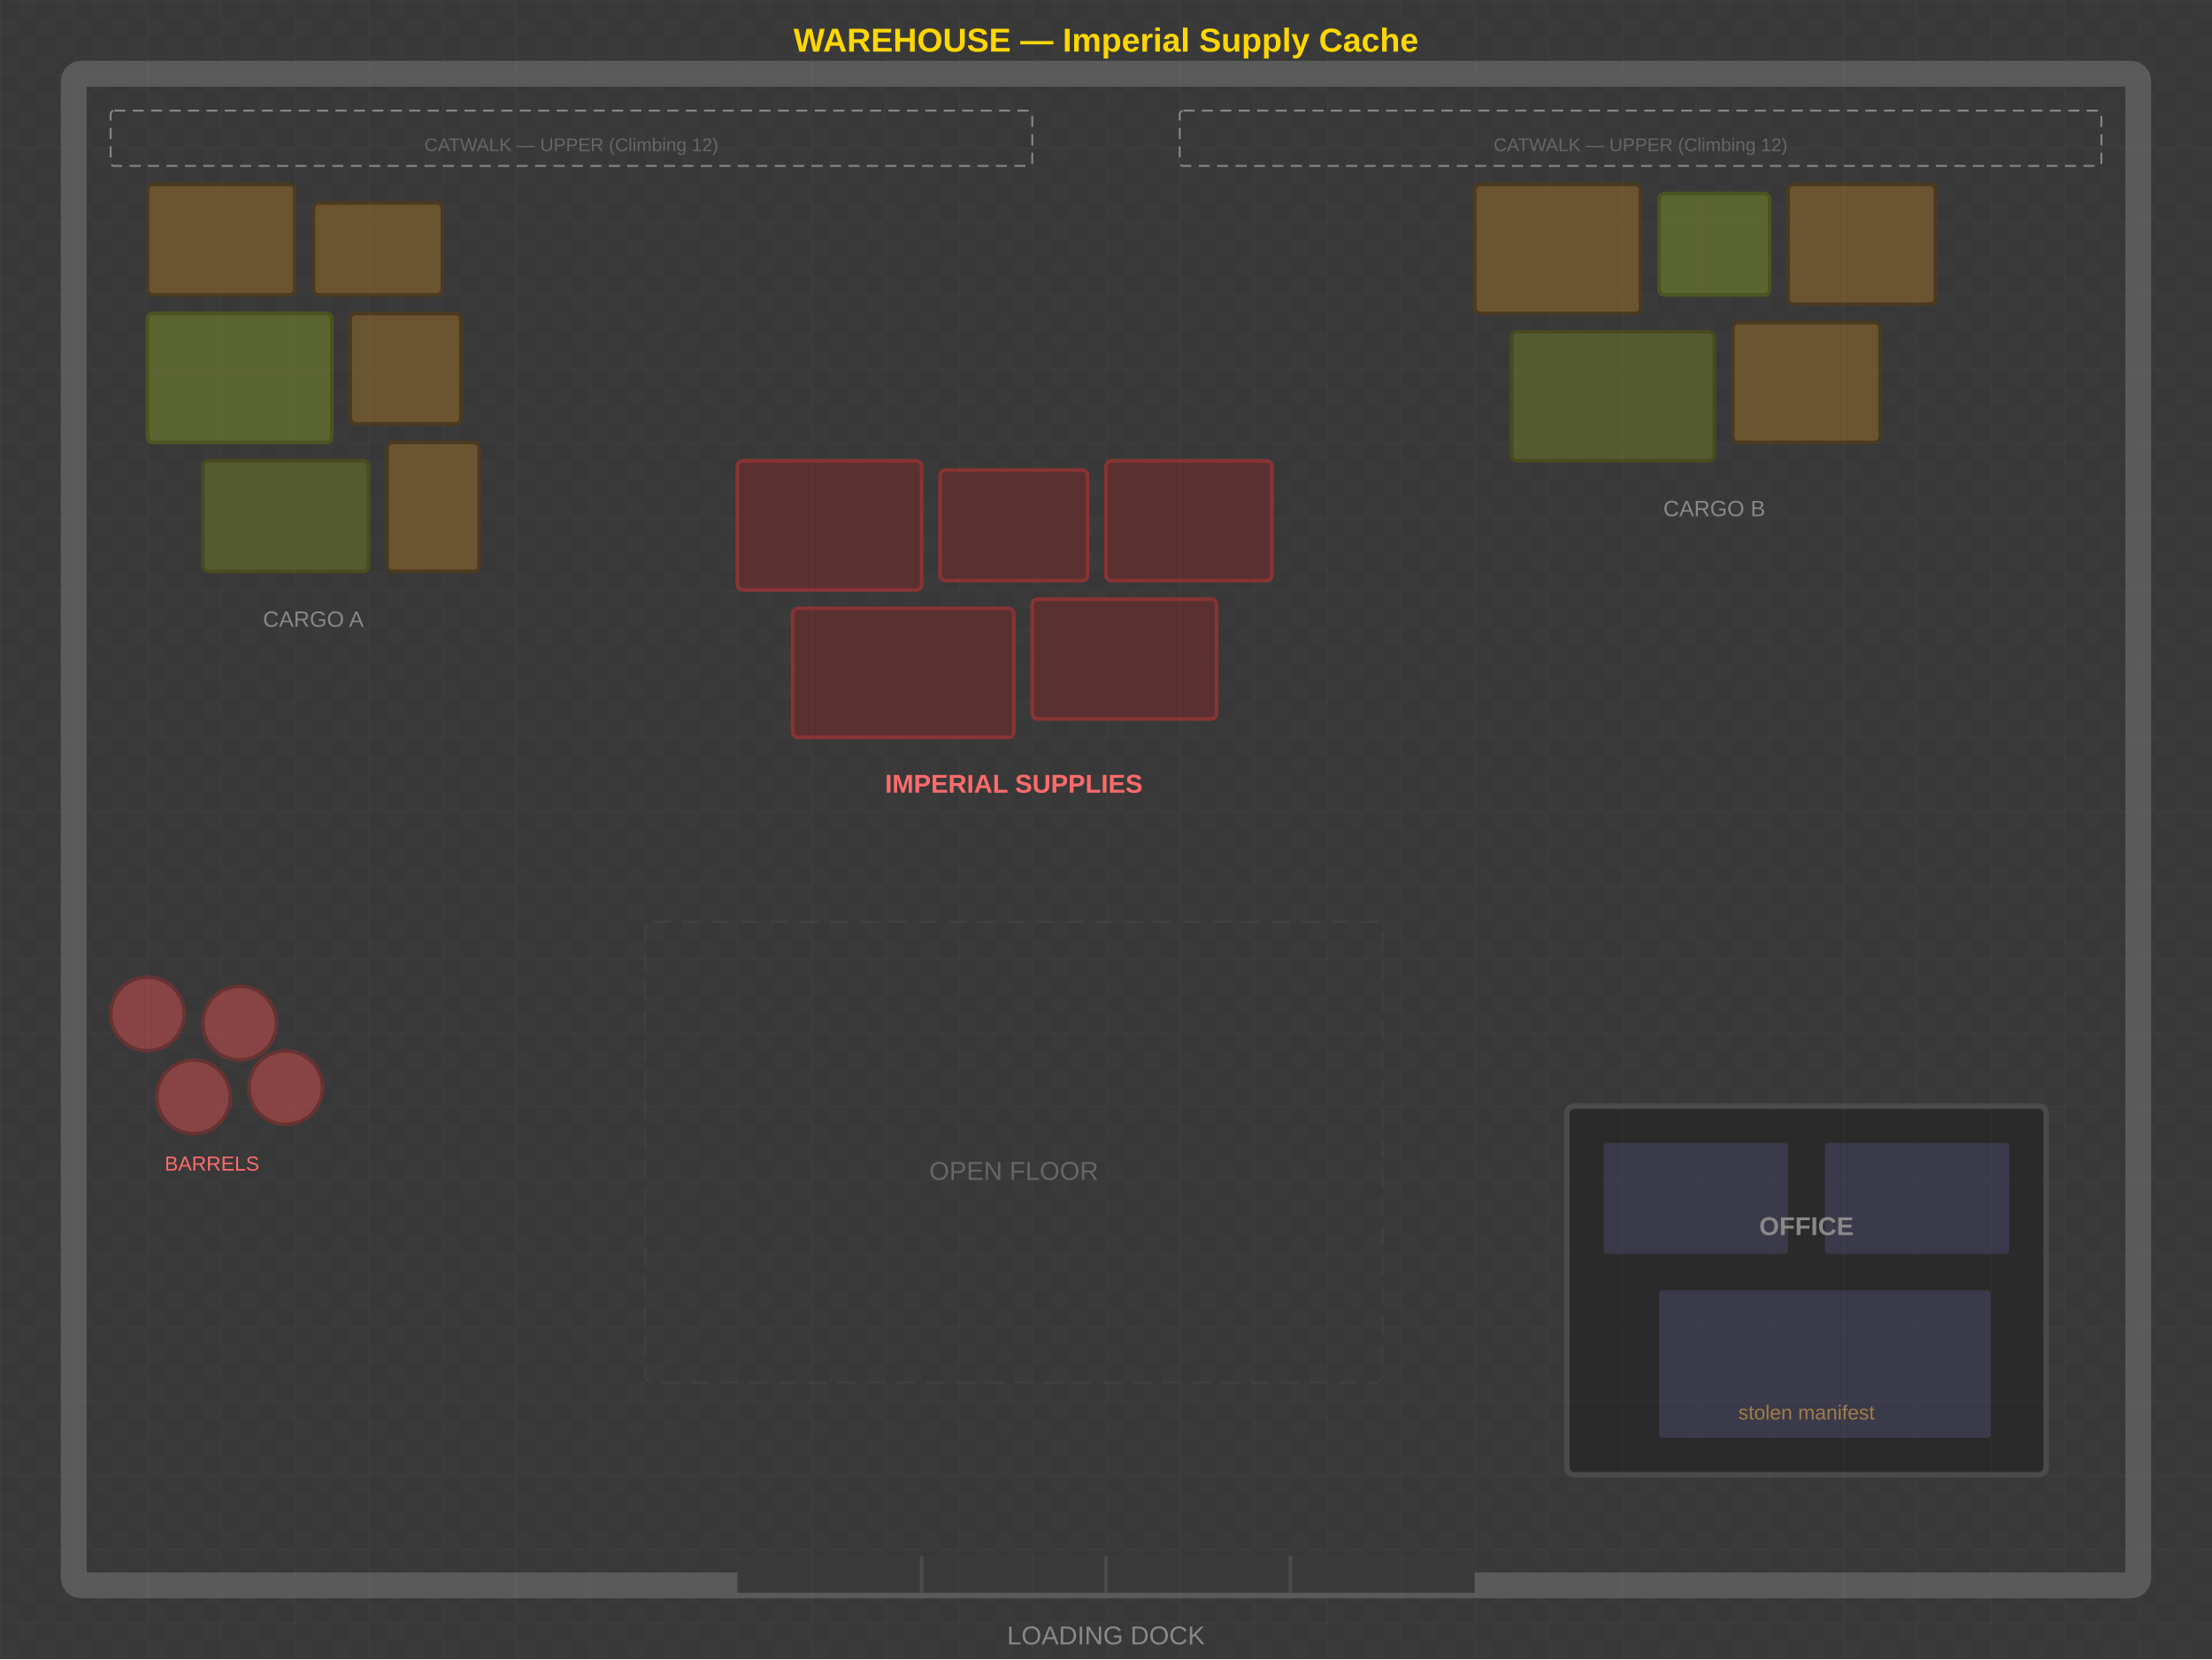
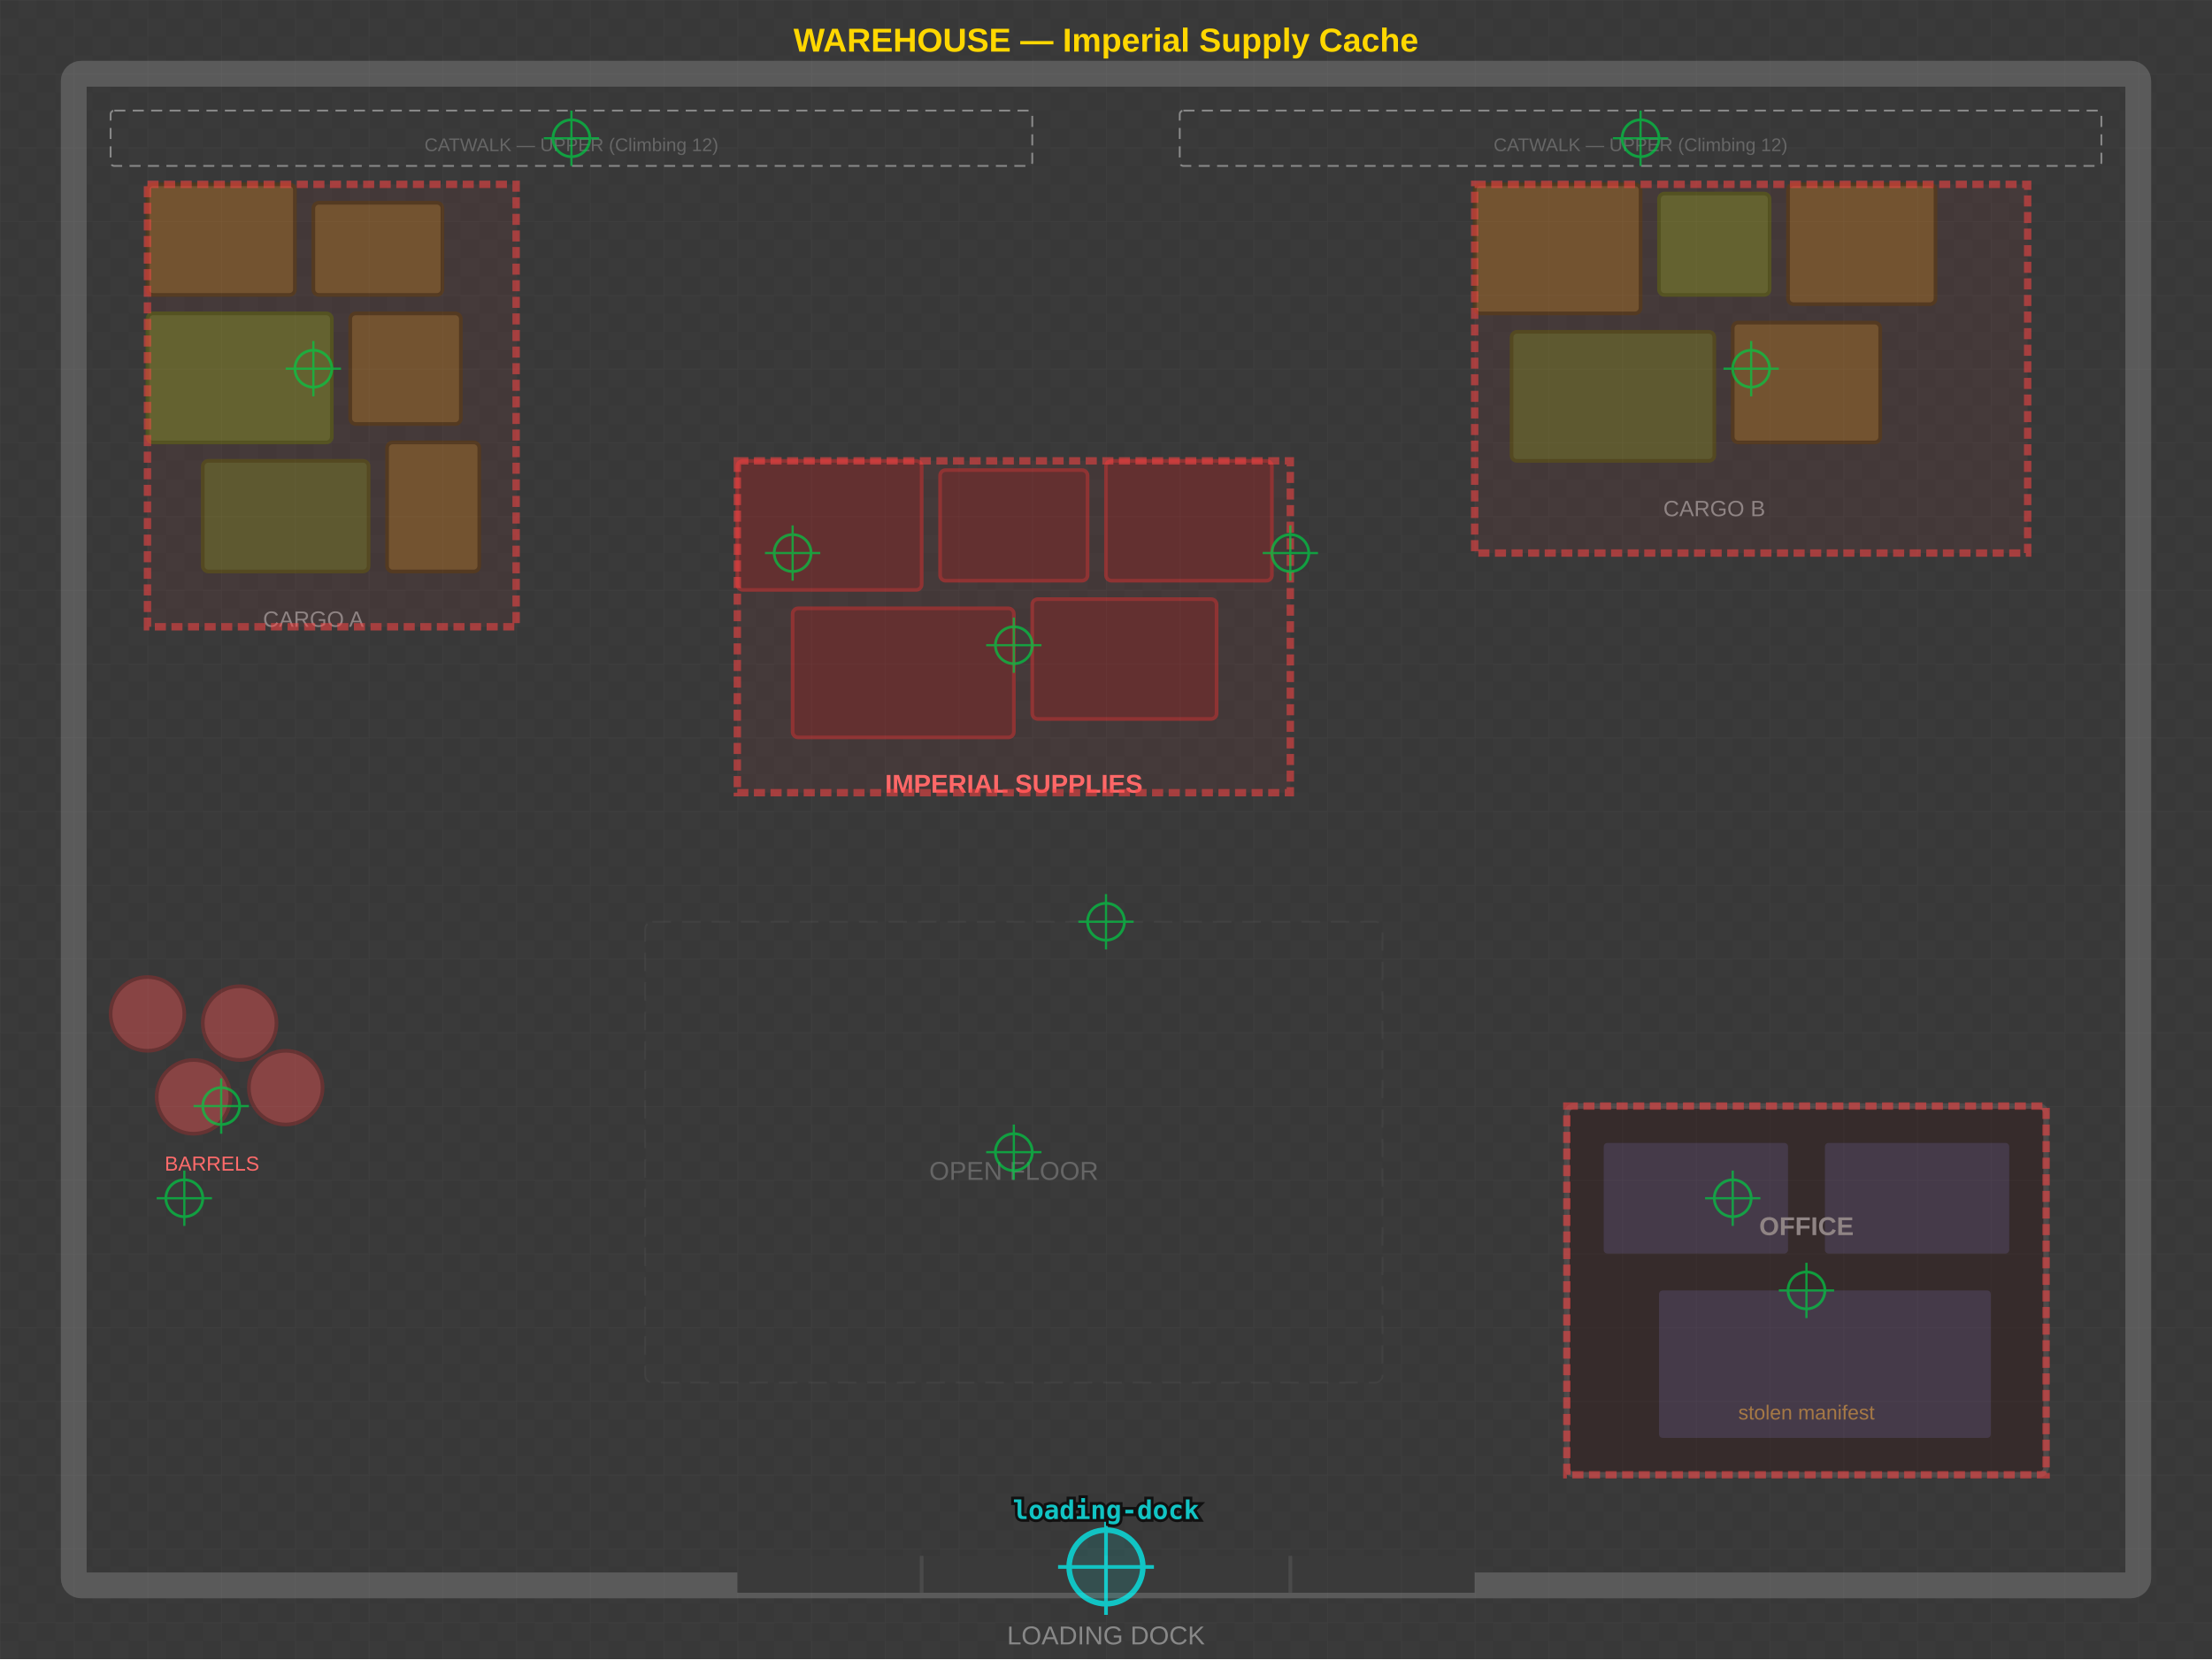
<svg xmlns="http://www.w3.org/2000/svg" viewBox="0 0 1200 900" width="1200" height="900">
  <defs>
    <pattern id="concrete" width="20" height="20" patternUnits="userSpaceOnUse">
      <rect width="20" height="20" fill="#3a3a3a" />
      <rect x="0" y="0" width="10" height="10" fill="#353535" opacity="0.4" />
      <rect x="10" y="10" width="10" height="10" fill="#353535" opacity="0.4" />
    </pattern>
    <pattern id="metal-wall" width="8" height="8" patternUnits="userSpaceOnUse">
      <rect width="8" height="8" fill="#4a4a4a" />
      <line x1="0" y1="4" x2="8" y2="4" stroke="#3a3a3a" stroke-width="0.5" />
    </pattern>
  </defs>
  <rect width="1200" height="900" fill="url(#concrete)" />
  <rect x="40" y="40" width="1120" height="820" fill="none" stroke="#5a5a5a" stroke-width="14" rx="4" />
  <text x="600" y="28" text-anchor="middle" font-family="Arial" font-size="18" fill="#ffd700" font-weight="bold">WAREHOUSE — Imperial Supply Cache</text>
  <rect x="400" y="844" width="400" height="20" fill="#3a3a3a" />
  <line x1="500" y1="844" x2="500" y2="864" stroke="#4a4a4a" stroke-width="2" />
  <line x1="600" y1="844" x2="600" y2="864" stroke="#4a4a4a" stroke-width="2" />
  <line x1="700" y1="844" x2="700" y2="864" stroke="#4a4a4a" stroke-width="2" />
  <text x="600" y="892" text-anchor="middle" font-family="Arial" font-size="14" fill="#888">LOADING DOCK</text>
  <g transform="translate(80, 100)">
    <rect x="0" y="0" width="80" height="60" fill="#6b5530" stroke="#4a3a20" stroke-width="2" rx="3" />
    <rect x="90" y="10" width="70" height="50" fill="#6b5530" stroke="#4a3a20" stroke-width="2" rx="3" />
    <rect x="0" y="70" width="100" height="70" fill="#5b6530" stroke="#4a5420" stroke-width="2" rx="3" />
    <rect x="110" y="70" width="60" height="60" fill="#6b5530" stroke="#4a3a20" stroke-width="2" rx="3" />
    <rect x="30" y="150" width="90" height="60" fill="#555b30" stroke="#4a4a20" stroke-width="2" rx="3" />
    <rect x="130" y="140" width="50" height="70" fill="#6b5530" stroke="#4a3a20" stroke-width="2" rx="3" />
    <text x="90" y="240" text-anchor="middle" font-family="Arial" font-size="12" fill="#888">CARGO A</text>
  </g>
  <g transform="translate(800, 100)">
    <rect x="0" y="0" width="90" height="70" fill="#6b5530" stroke="#4a3a20" stroke-width="2" rx="3" />
    <rect x="100" y="5" width="60" height="55" fill="#5b6530" stroke="#4a5420" stroke-width="2" rx="3" />
    <rect x="170" y="0" width="80" height="65" fill="#6b5530" stroke="#4a3a20" stroke-width="2" rx="3" />
    <rect x="20" y="80" width="110" height="70" fill="#555b30" stroke="#4a4a20" stroke-width="2" rx="3" />
    <rect x="140" y="75" width="80" height="65" fill="#6b5530" stroke="#4a3a20" stroke-width="2" rx="3" />
    <text x="130" y="180" text-anchor="middle" font-family="Arial" font-size="12" fill="#888">CARGO B</text>
  </g>
  <g transform="translate(400, 250)">
    <rect x="0" y="0" width="100" height="70" fill="#5a3030" stroke="#883333" stroke-width="2" rx="3" />
    <rect x="110" y="5" width="80" height="60" fill="#5a3030" stroke="#883333" stroke-width="2" rx="3" />
    <rect x="200" y="0" width="90" height="65" fill="#5a3030" stroke="#883333" stroke-width="2" rx="3" />
    <rect x="30" y="80" width="120" height="70" fill="#5a3030" stroke="#883333" stroke-width="2" rx="3" />
    <rect x="160" y="75" width="100" height="65" fill="#5a3030" stroke="#883333" stroke-width="2" rx="3" />
    <text x="150" y="180" text-anchor="middle" font-family="Arial" font-size="14" fill="#ff6b6b" font-weight="bold">IMPERIAL SUPPLIES</text>
  </g>
  <rect x="60" y="60" width="500" height="30" fill="none" stroke="#888" stroke-width="1" stroke-dasharray="6,4" rx="2" />
  <text x="310" y="82" text-anchor="middle" font-family="Arial" font-size="10" fill="#666">CATWALK — UPPER (Climbing 12)</text>
  <rect x="640" y="60" width="500" height="30" fill="none" stroke="#888" stroke-width="1" stroke-dasharray="6,4" rx="2" />
  <text x="890" y="82" text-anchor="middle" font-family="Arial" font-size="10" fill="#666">CATWALK — UPPER (Climbing 12)</text>
  <rect x="850" y="600" width="260" height="200" rx="4" fill="#2a2a2a" stroke="#4a4a4a" stroke-width="3" />
  <rect x="870" y="620" width="100" height="60" rx="2" fill="#3a3a4a" />
  <rect x="990" y="620" width="100" height="60" rx="2" fill="#3a3a4a" />
  <rect x="900" y="700" width="180" height="80" rx="2" fill="#3a3a4a" />
  <text x="980" y="670" text-anchor="middle" font-family="Arial" font-size="14" fill="#888" font-weight="bold">OFFICE</text>
  <text x="980" y="770" text-anchor="middle" font-family="Arial" font-size="11" fill="#cc9944" opacity="0.7">stolen manifest</text>
  <rect x="350" y="500" width="400" height="250" fill="none" stroke="#555" stroke-width="1" stroke-dasharray="10,6" rx="4" opacity="0.3" />
  <text x="550" y="640" text-anchor="middle" font-family="Arial" font-size="14" fill="#666">OPEN FLOOR</text>
  <g transform="translate(80, 550)">
    <ellipse cx="0" cy="0" rx="20" ry="20" fill="#884444" stroke="#663333" stroke-width="2" />
    <ellipse cx="50" cy="5" rx="20" ry="20" fill="#884444" stroke="#663333" stroke-width="2" />
    <ellipse cx="25" cy="45" rx="20" ry="20" fill="#884444" stroke="#663333" stroke-width="2" />
    <ellipse cx="75" cy="40" rx="20" ry="20" fill="#884444" stroke="#663333" stroke-width="2" />
    <text x="35" y="85" text-anchor="middle" font-family="Arial" font-size="11" fill="#ff6b6b">BARRELS</text>
  </g>
  <defs>
    <pattern id="grid" width="40" height="40" patternUnits="userSpaceOnUse">
      <path d="M 40 0 L 0 0 0 40" fill="none" stroke="rgba(255,255,255,0.04)" stroke-width="0.5" />
    </pattern>
  </defs>
  <rect width="1200" height="900" fill="url(#grid)" />
+   <g id="collision-geometry" opacity="0.55" stroke="#ff4444" stroke-width="4" stroke-dasharray="6,3">
+     <rect id="cargo-a" x="80" y="100" width="200" height="240" fill="rgba(255,68,68,0.1)" />
+     <rect id="cargo-b" x="800" y="100" width="300" height="200" fill="rgba(255,68,68,0.1)" />
+     <rect id="imperial-crates" x="400" y="250" width="300" height="180" fill="rgba(255,68,68,0.1)" />
+     <rect id="office-wall" x="850" y="600" width="260" height="200" fill="rgba(255,68,68,0.1)" />
+   </g>
+   <g id="positions" opacity="0.7" fill="none" stroke-width="1">
+     <circle cx="600" cy="850" r="20" stroke="#00ffff" stroke-width="3" fill="rgba(0,255,255,0.15)" />
+     <line x1="574" y1="850" x2="626" y2="850" stroke="#00ffff" stroke-width="2" />
+     <line x1="600" y1="824" x2="600" y2="876" stroke="#00ffff" stroke-width="2" />
+     <text x="600" y="824" text-anchor="middle" font-family="monospace" font-size="14" fill="#00ffff" font-weight="bold" stroke="#000" stroke-width="3" paint-order="stroke">loading-dock</text>
+     <circle cx="550" cy="625" r="10" stroke="#00cc44" stroke-width="1.5" />
+     <line x1="535" y1="625" x2="565" y2="625" stroke="#00cc44" stroke-width="1.2" />
+     <line x1="550" y1="610" x2="550" y2="640" stroke="#00cc44" stroke-width="1.2" />
+     <circle cx="170" cy="200" r="10" stroke="#00cc44" stroke-width="1.5" />
+     <line x1="155" y1="200" x2="185" y2="200" stroke="#00cc44" stroke-width="1.2" />
+     <line x1="170" y1="185" x2="170" y2="215" stroke="#00cc44" stroke-width="1.2" />
+     <circle cx="950" cy="200" r="10" stroke="#00cc44" stroke-width="1.5" />
+     <line x1="935" y1="200" x2="965" y2="200" stroke="#00cc44" stroke-width="1.2" />
+     <line x1="950" y1="185" x2="950" y2="215" stroke="#00cc44" stroke-width="1.2" />
+     <circle cx="550" cy="350" r="10" stroke="#00cc44" stroke-width="1.5" />
+     <line x1="535" y1="350" x2="565" y2="350" stroke="#00cc44" stroke-width="1.2" />
+     <line x1="550" y1="335" x2="550" y2="365" stroke="#00cc44" stroke-width="1.2" />
+     <circle cx="430" cy="300" r="10" stroke="#00cc44" stroke-width="1.5" />
+     <line x1="415" y1="300" x2="445" y2="300" stroke="#00cc44" stroke-width="1.2" />
+     <line x1="430" y1="285" x2="430" y2="315" stroke="#00cc44" stroke-width="1.2" />
+     <circle cx="700" cy="300" r="10" stroke="#00cc44" stroke-width="1.5" />
+     <line x1="685" y1="300" x2="715" y2="300" stroke="#00cc44" stroke-width="1.2" />
+     <line x1="700" y1="285" x2="700" y2="315" stroke="#00cc44" stroke-width="1.2" />
+     <circle cx="310" cy="75" r="10" stroke="#00cc44" stroke-width="1.5" />
+     <line x1="295" y1="75" x2="325" y2="75" stroke="#00cc44" stroke-width="1.2" />
+     <line x1="310" y1="60" x2="310" y2="90" stroke="#00cc44" stroke-width="1.2" />
+     <circle cx="890" cy="75" r="10" stroke="#00cc44" stroke-width="1.5" />
+     <line x1="875" y1="75" x2="905" y2="75" stroke="#00cc44" stroke-width="1.2" />
+     <line x1="890" y1="60" x2="890" y2="90" stroke="#00cc44" stroke-width="1.2" />
+     <circle cx="980" cy="700" r="10" stroke="#00cc44" stroke-width="1.5" />
+     <line x1="965" y1="700" x2="995" y2="700" stroke="#00cc44" stroke-width="1.2" />
+     <line x1="980" y1="685" x2="980" y2="715" stroke="#00cc44" stroke-width="1.2" />
+     <circle cx="940" cy="650" r="10" stroke="#00cc44" stroke-width="1.5" />
+     <line x1="925" y1="650" x2="955" y2="650" stroke="#00cc44" stroke-width="1.2" />
+     <line x1="940" y1="635" x2="940" y2="665" stroke="#00cc44" stroke-width="1.2" />
+     <circle cx="120" cy="600" r="10" stroke="#00cc44" stroke-width="1.5" />
+     <line x1="105" y1="600" x2="135" y2="600" stroke="#00cc44" stroke-width="1.2" />
+     <line x1="120" y1="585" x2="120" y2="615" stroke="#00cc44" stroke-width="1.2" />
+     <circle cx="100" cy="650" r="10" stroke="#00cc44" stroke-width="1.5" />
+     <line x1="85" y1="650" x2="115" y2="650" stroke="#00cc44" stroke-width="1.2" />
+     <line x1="100" y1="635" x2="100" y2="665" stroke="#00cc44" stroke-width="1.2" />
+     <circle cx="600" cy="500" r="10" stroke="#00cc44" stroke-width="1.5" />
+     <line x1="585" y1="500" x2="615" y2="500" stroke="#00cc44" stroke-width="1.2" />
+     <line x1="600" y1="485" x2="600" y2="515" stroke="#00cc44" stroke-width="1.2" />
+   </g>
</svg>
